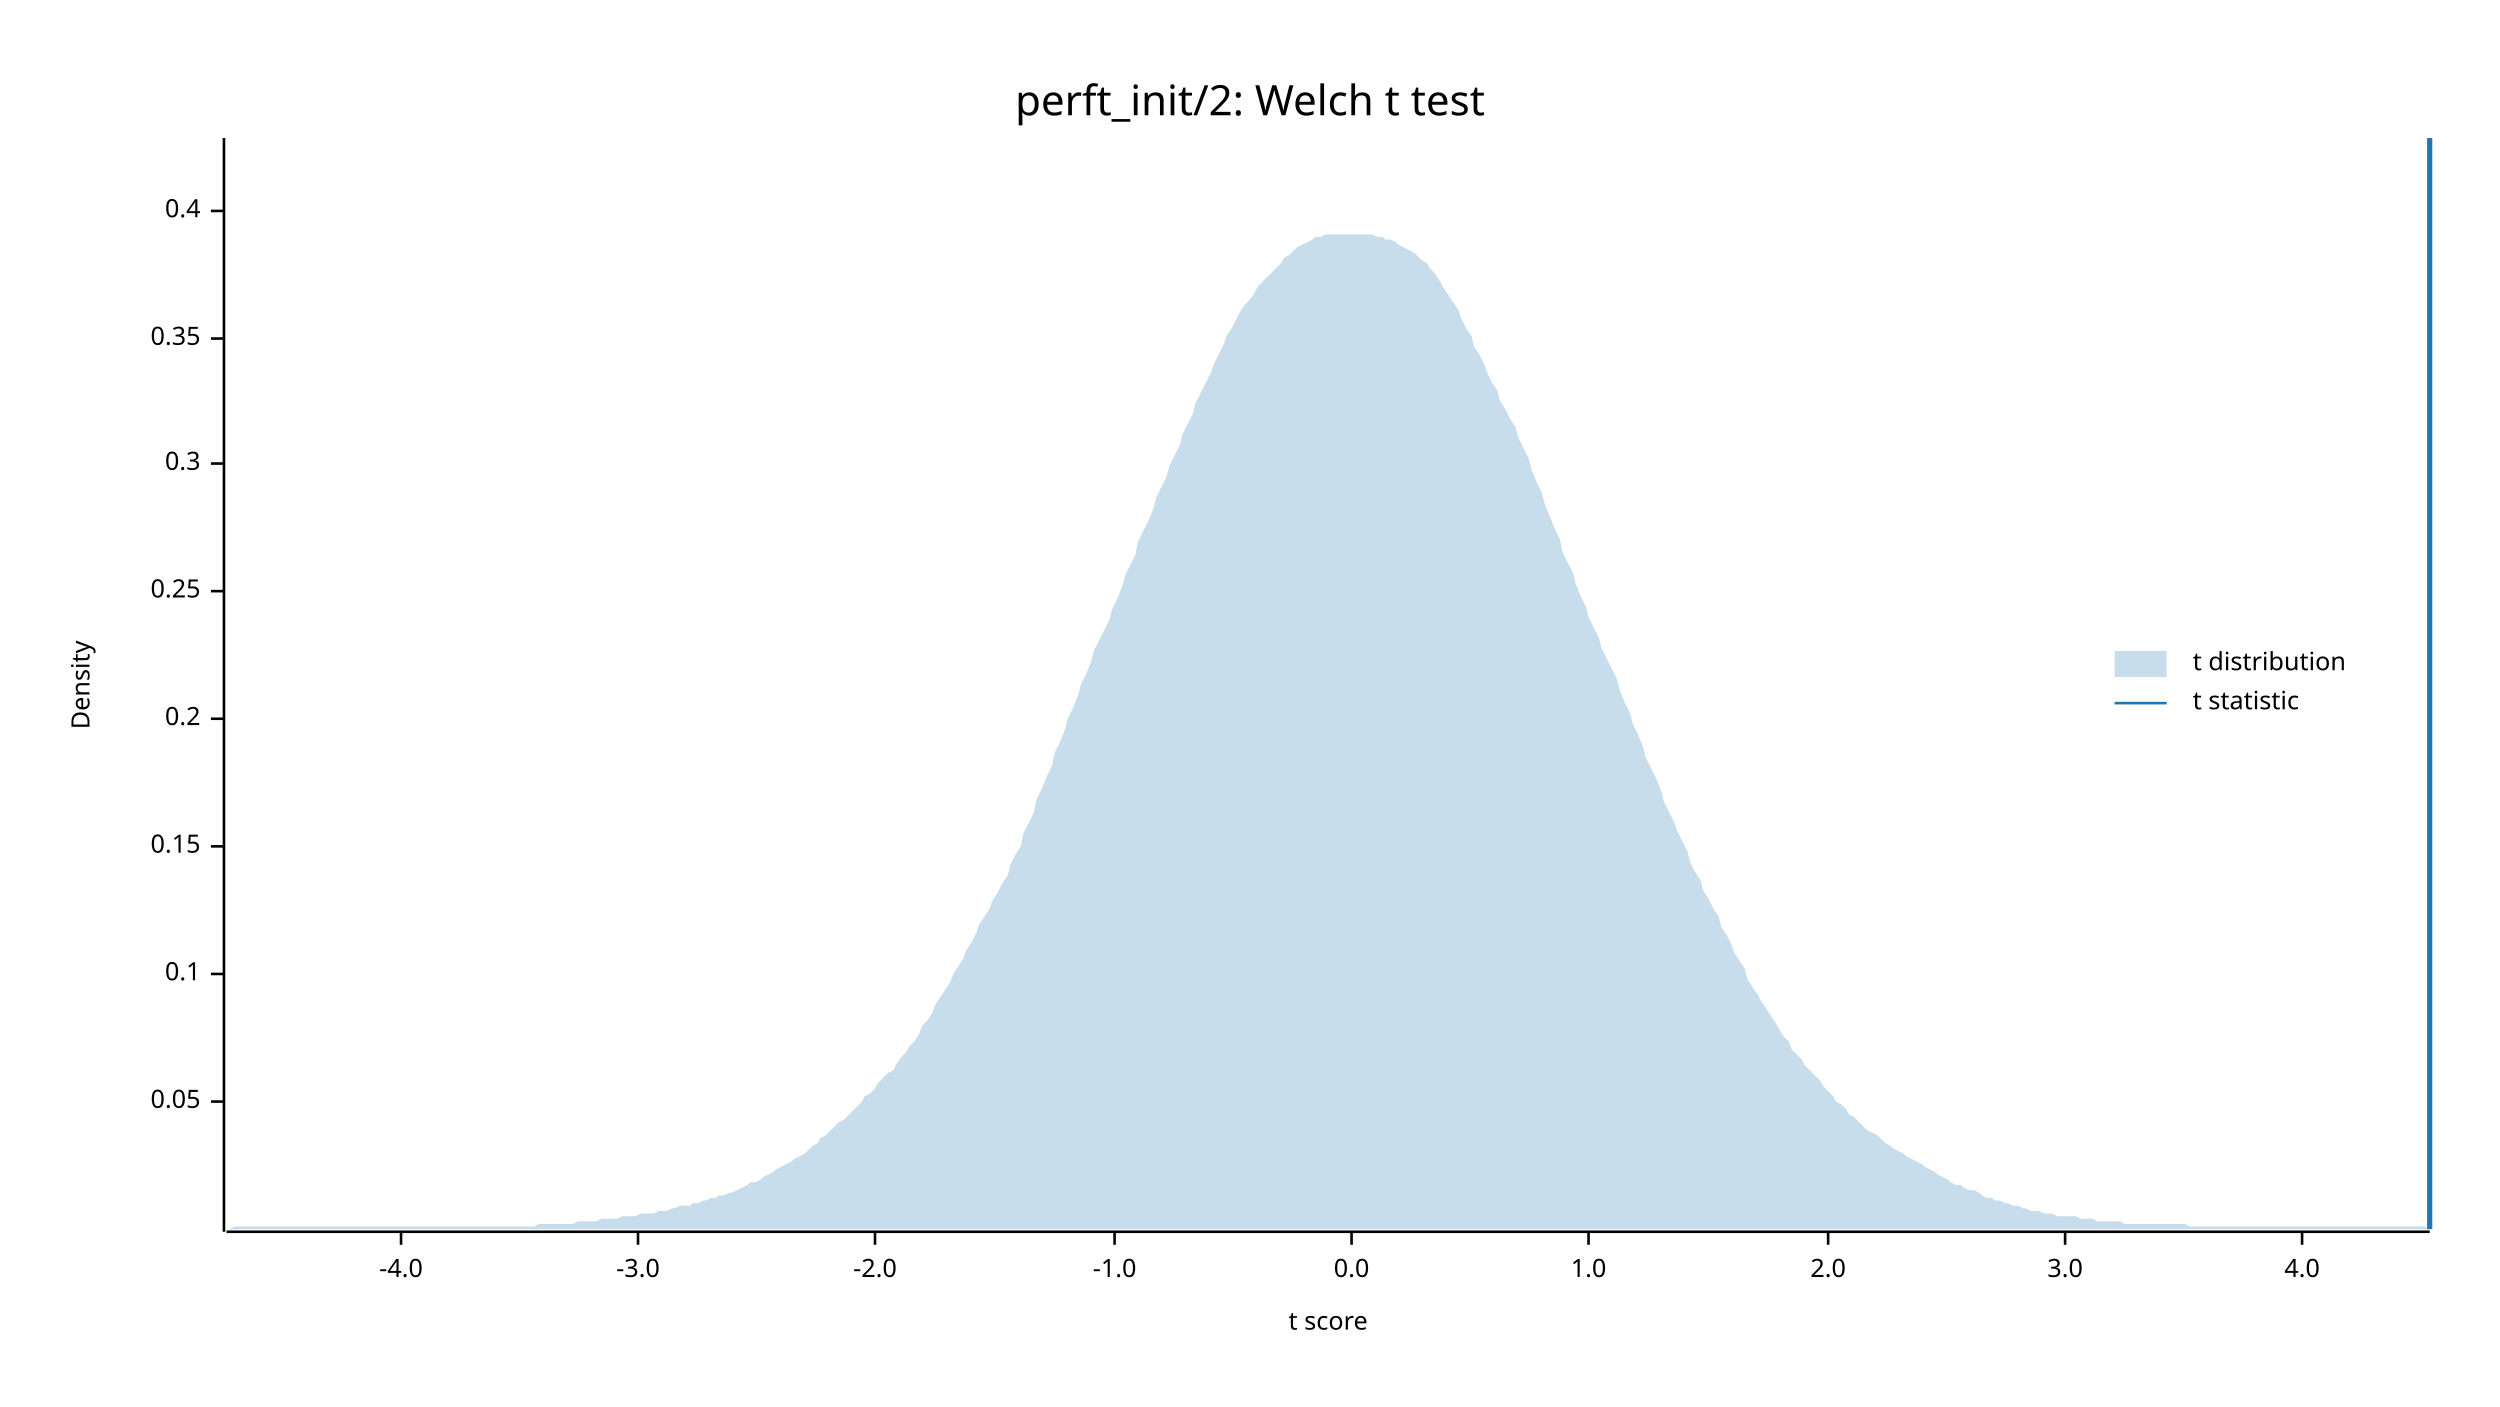
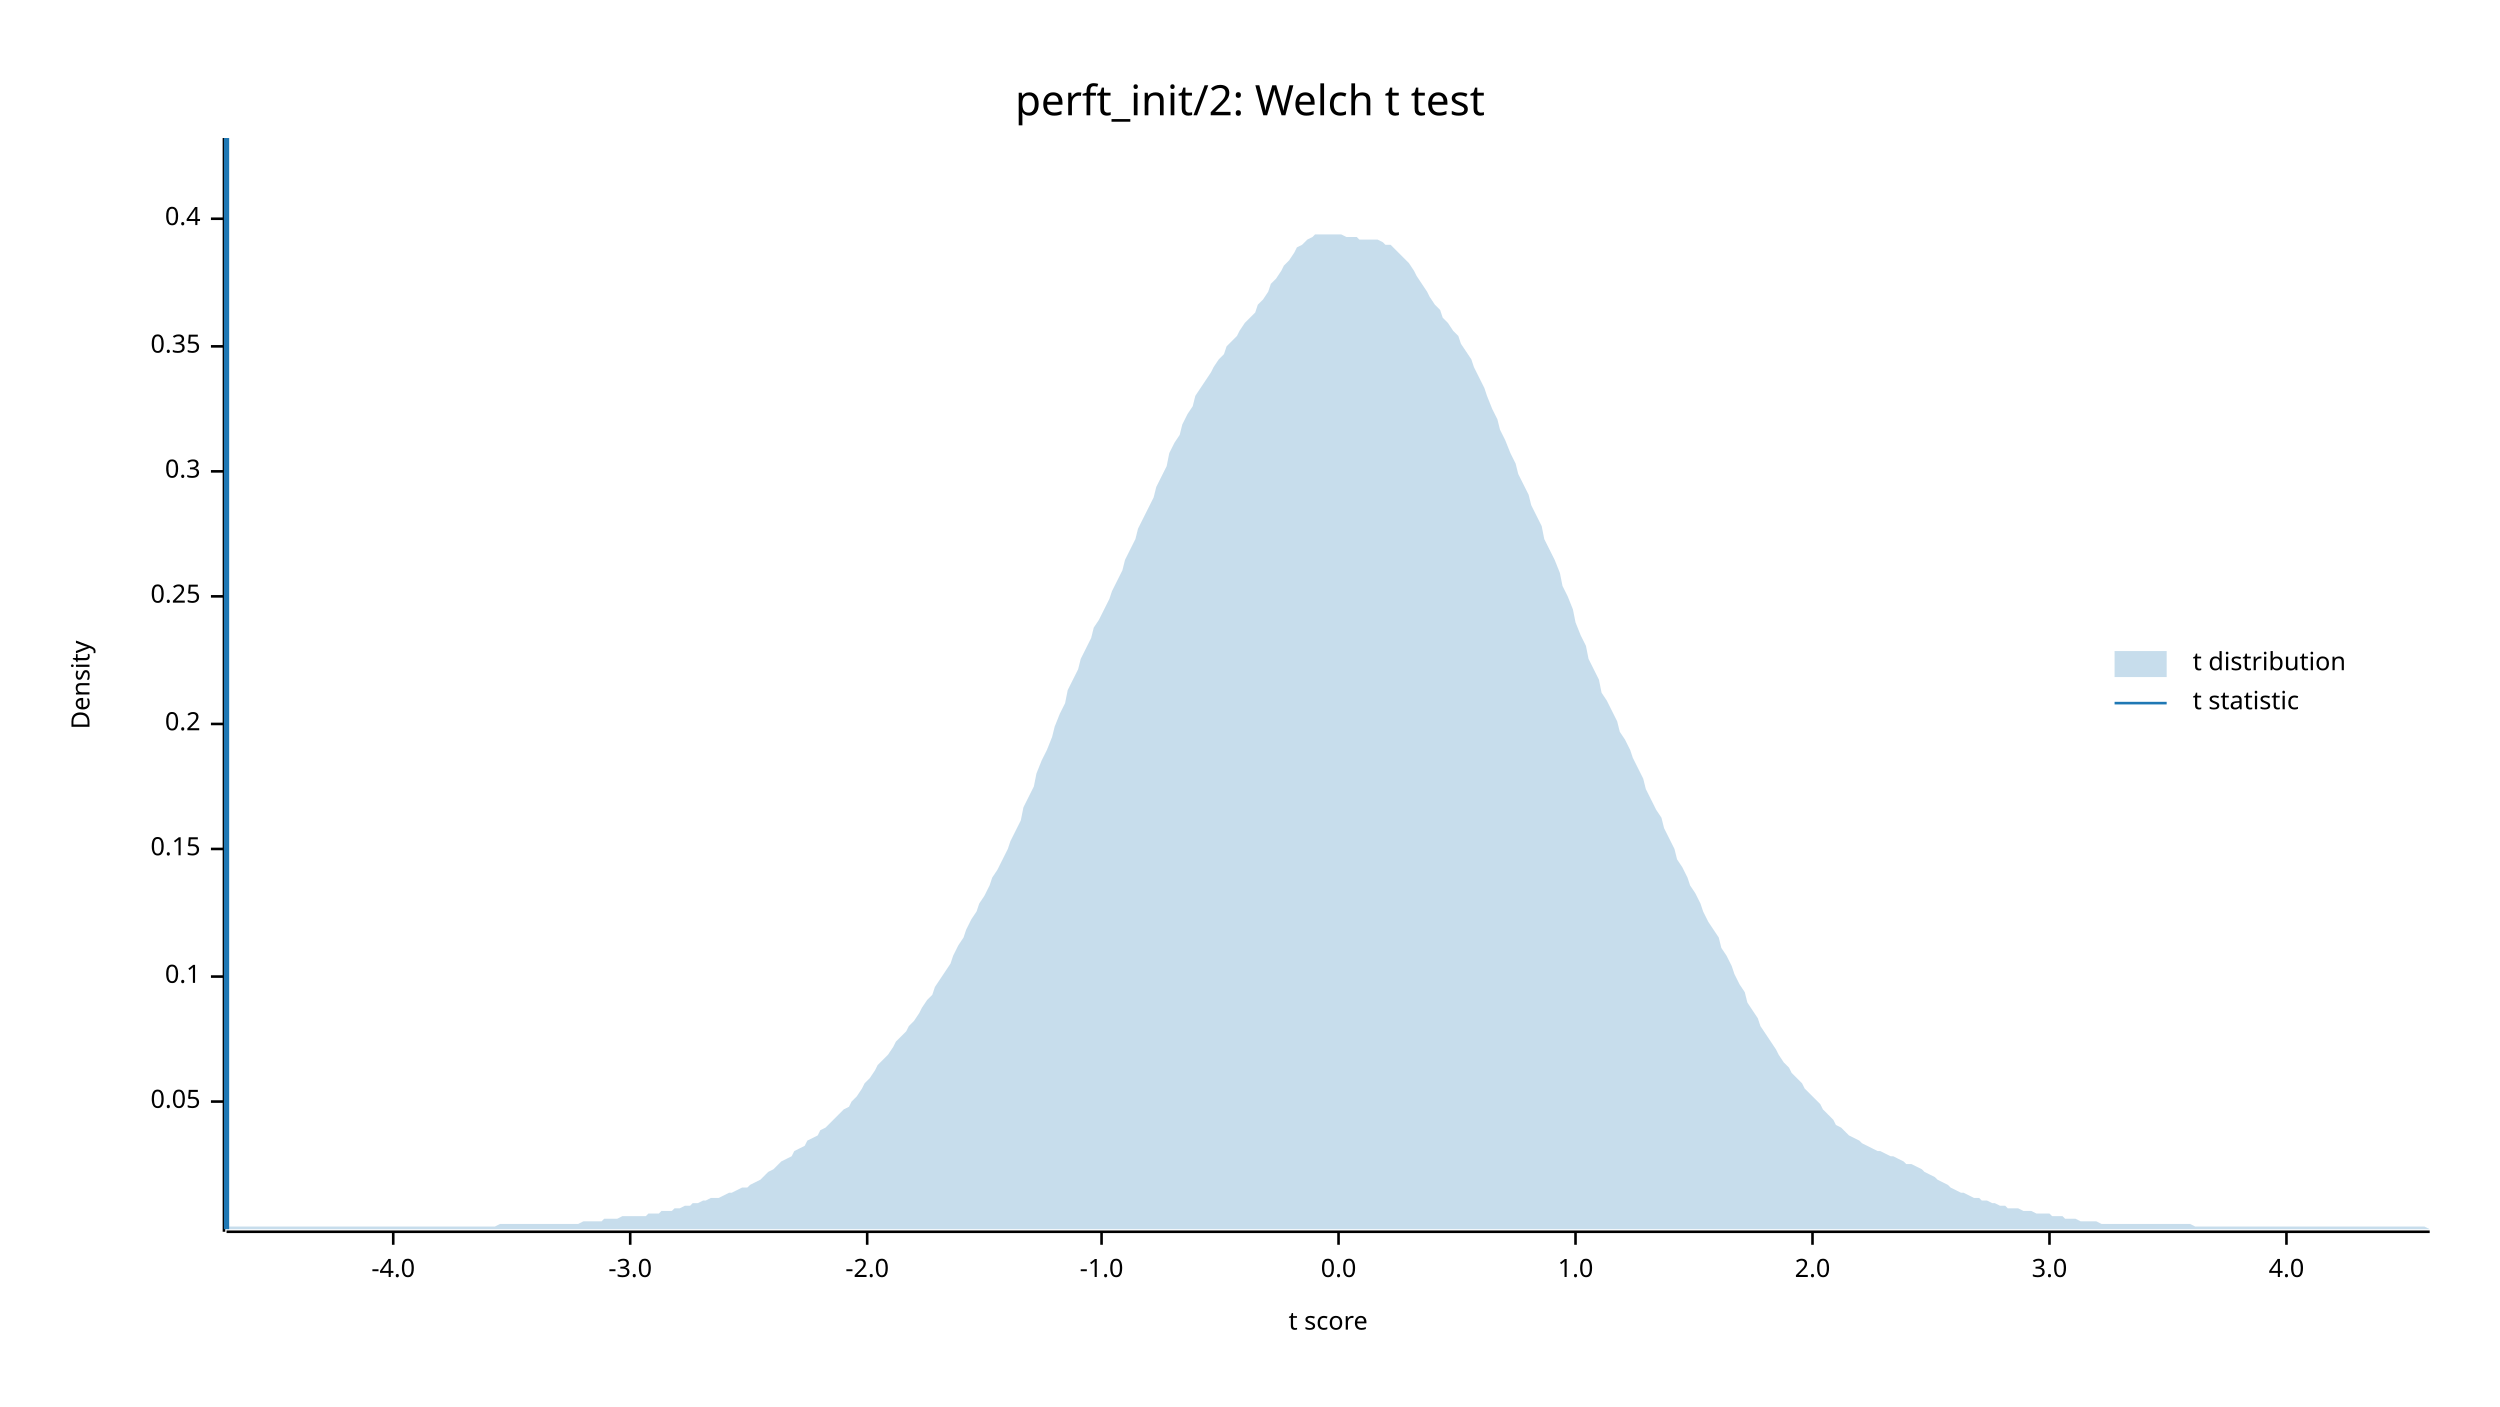
<svg xmlns="http://www.w3.org/2000/svg" width="960" height="540" viewBox="0 0 960 540">
  <text x="480" y="32" dy="0.76em" text-anchor="middle" font-family="sans-serif" font-size="16.129" opacity="1" fill="#000000">
perft_init/2: Welch t test
</text>
  <text x="27" y="263" dy="0.76em" text-anchor="middle" font-family="sans-serif" font-size="9.677" opacity="1" fill="#000000" transform="rotate(270, 27, 263)">
Density
</text>
  <text x="510" y="513" dy="-0.5ex" text-anchor="middle" font-family="sans-serif" font-size="9.677" opacity="1" fill="#000000">
t score
</text>
  <polyline fill="none" opacity="1" stroke="#000000" stroke-width="1" points="86,53 86,473 " />
  <text x="77" y="423" dy="0.5ex" text-anchor="end" font-family="sans-serif" font-size="9.677" opacity="1" fill="#000000">
0.05
</text>
  <polyline fill="none" opacity="1" stroke="#000000" stroke-width="1" points="81,423 86,423 " />
-   <text x="77" y="374" dy="0.5ex" text-anchor="end" font-family="sans-serif" font-size="9.677" opacity="1" fill="#000000">
+   <text x="77" y="375" dy="0.5ex" text-anchor="end" font-family="sans-serif" font-size="9.677" opacity="1" fill="#000000">
0.1
</text>
-   <polyline fill="none" opacity="1" stroke="#000000" stroke-width="1" points="81,374 86,374 " />
-   <text x="77" y="325" dy="0.5ex" text-anchor="end" font-family="sans-serif" font-size="9.677" opacity="1" fill="#000000">
+   <polyline fill="none" opacity="1" stroke="#000000" stroke-width="1" points="81,375 86,375 " />
+   <text x="77" y="326" dy="0.5ex" text-anchor="end" font-family="sans-serif" font-size="9.677" opacity="1" fill="#000000">
0.15
</text>
-   <polyline fill="none" opacity="1" stroke="#000000" stroke-width="1" points="81,325 86,325 " />
-   <text x="77" y="276" dy="0.5ex" text-anchor="end" font-family="sans-serif" font-size="9.677" opacity="1" fill="#000000">
+   <polyline fill="none" opacity="1" stroke="#000000" stroke-width="1" points="81,326 86,326 " />
+   <text x="77" y="278" dy="0.5ex" text-anchor="end" font-family="sans-serif" font-size="9.677" opacity="1" fill="#000000">
0.2
</text>
-   <polyline fill="none" opacity="1" stroke="#000000" stroke-width="1" points="81,276 86,276 " />
-   <text x="77" y="227" dy="0.5ex" text-anchor="end" font-family="sans-serif" font-size="9.677" opacity="1" fill="#000000">
+   <polyline fill="none" opacity="1" stroke="#000000" stroke-width="1" points="81,278 86,278 " />
+   <text x="77" y="229" dy="0.5ex" text-anchor="end" font-family="sans-serif" font-size="9.677" opacity="1" fill="#000000">
0.25
</text>
-   <polyline fill="none" opacity="1" stroke="#000000" stroke-width="1" points="81,227 86,227 " />
-   <text x="77" y="178" dy="0.5ex" text-anchor="end" font-family="sans-serif" font-size="9.677" opacity="1" fill="#000000">
+   <polyline fill="none" opacity="1" stroke="#000000" stroke-width="1" points="81,229 86,229 " />
+   <text x="77" y="181" dy="0.5ex" text-anchor="end" font-family="sans-serif" font-size="9.677" opacity="1" fill="#000000">
0.3
</text>
-   <polyline fill="none" opacity="1" stroke="#000000" stroke-width="1" points="81,178 86,178 " />
-   <text x="77" y="130" dy="0.5ex" text-anchor="end" font-family="sans-serif" font-size="9.677" opacity="1" fill="#000000">
+   <polyline fill="none" opacity="1" stroke="#000000" stroke-width="1" points="81,181 86,181 " />
+   <text x="77" y="133" dy="0.5ex" text-anchor="end" font-family="sans-serif" font-size="9.677" opacity="1" fill="#000000">
0.35
</text>
-   <polyline fill="none" opacity="1" stroke="#000000" stroke-width="1" points="81,130 86,130 " />
-   <text x="77" y="81" dy="0.5ex" text-anchor="end" font-family="sans-serif" font-size="9.677" opacity="1" fill="#000000">
+   <polyline fill="none" opacity="1" stroke="#000000" stroke-width="1" points="81,133 86,133 " />
+   <text x="77" y="84" dy="0.5ex" text-anchor="end" font-family="sans-serif" font-size="9.677" opacity="1" fill="#000000">
0.4
</text>
-   <polyline fill="none" opacity="1" stroke="#000000" stroke-width="1" points="81,81 86,81 " />
+   <polyline fill="none" opacity="1" stroke="#000000" stroke-width="1" points="81,84 86,84 " />
  <polyline fill="none" opacity="1" stroke="#000000" stroke-width="1" points="87,473 933,473 " />
-   <text x="154" y="483" dy="0.76em" text-anchor="middle" font-family="sans-serif" font-size="9.677" opacity="1" fill="#000000">
+   <text x="151" y="483" dy="0.76em" text-anchor="middle" font-family="sans-serif" font-size="9.677" opacity="1" fill="#000000">
-4.0
</text>
-   <polyline fill="none" opacity="1" stroke="#000000" stroke-width="1" points="154,473 154,478 " />
-   <text x="245" y="483" dy="0.76em" text-anchor="middle" font-family="sans-serif" font-size="9.677" opacity="1" fill="#000000">
+   <polyline fill="none" opacity="1" stroke="#000000" stroke-width="1" points="151,473 151,478 " />
+   <text x="242" y="483" dy="0.76em" text-anchor="middle" font-family="sans-serif" font-size="9.677" opacity="1" fill="#000000">
-3.0
</text>
-   <polyline fill="none" opacity="1" stroke="#000000" stroke-width="1" points="245,473 245,478 " />
-   <text x="336" y="483" dy="0.76em" text-anchor="middle" font-family="sans-serif" font-size="9.677" opacity="1" fill="#000000">
+   <polyline fill="none" opacity="1" stroke="#000000" stroke-width="1" points="242,473 242,478 " />
+   <text x="333" y="483" dy="0.76em" text-anchor="middle" font-family="sans-serif" font-size="9.677" opacity="1" fill="#000000">
-2.0
</text>
-   <polyline fill="none" opacity="1" stroke="#000000" stroke-width="1" points="336,473 336,478 " />
-   <text x="428" y="483" dy="0.76em" text-anchor="middle" font-family="sans-serif" font-size="9.677" opacity="1" fill="#000000">
+   <polyline fill="none" opacity="1" stroke="#000000" stroke-width="1" points="333,473 333,478 " />
+   <text x="423" y="483" dy="0.76em" text-anchor="middle" font-family="sans-serif" font-size="9.677" opacity="1" fill="#000000">
-1.0
</text>
-   <polyline fill="none" opacity="1" stroke="#000000" stroke-width="1" points="428,473 428,478 " />
-   <text x="519" y="483" dy="0.76em" text-anchor="middle" font-family="sans-serif" font-size="9.677" opacity="1" fill="#000000">
+   <polyline fill="none" opacity="1" stroke="#000000" stroke-width="1" points="423,473 423,478 " />
+   <text x="514" y="483" dy="0.76em" text-anchor="middle" font-family="sans-serif" font-size="9.677" opacity="1" fill="#000000">
0.0
</text>
-   <polyline fill="none" opacity="1" stroke="#000000" stroke-width="1" points="519,473 519,478 " />
-   <text x="610" y="483" dy="0.76em" text-anchor="middle" font-family="sans-serif" font-size="9.677" opacity="1" fill="#000000">
+   <polyline fill="none" opacity="1" stroke="#000000" stroke-width="1" points="514,473 514,478 " />
+   <text x="605" y="483" dy="0.76em" text-anchor="middle" font-family="sans-serif" font-size="9.677" opacity="1" fill="#000000">
1.0
</text>
-   <polyline fill="none" opacity="1" stroke="#000000" stroke-width="1" points="610,473 610,478 " />
-   <text x="702" y="483" dy="0.76em" text-anchor="middle" font-family="sans-serif" font-size="9.677" opacity="1" fill="#000000">
+   <polyline fill="none" opacity="1" stroke="#000000" stroke-width="1" points="605,473 605,478 " />
+   <text x="696" y="483" dy="0.76em" text-anchor="middle" font-family="sans-serif" font-size="9.677" opacity="1" fill="#000000">
2.0
</text>
-   <polyline fill="none" opacity="1" stroke="#000000" stroke-width="1" points="702,473 702,478 " />
-   <text x="793" y="483" dy="0.76em" text-anchor="middle" font-family="sans-serif" font-size="9.677" opacity="1" fill="#000000">
+   <polyline fill="none" opacity="1" stroke="#000000" stroke-width="1" points="696,473 696,478 " />
+   <text x="787" y="483" dy="0.76em" text-anchor="middle" font-family="sans-serif" font-size="9.677" opacity="1" fill="#000000">
3.0
</text>
-   <polyline fill="none" opacity="1" stroke="#000000" stroke-width="1" points="793,473 793,478 " />
-   <text x="884" y="483" dy="0.76em" text-anchor="middle" font-family="sans-serif" font-size="9.677" opacity="1" fill="#000000">
+   <polyline fill="none" opacity="1" stroke="#000000" stroke-width="1" points="787,473 787,478 " />
+   <text x="878" y="483" dy="0.76em" text-anchor="middle" font-family="sans-serif" font-size="9.677" opacity="1" fill="#000000">
4.0
</text>
-   <polyline fill="none" opacity="1" stroke="#000000" stroke-width="1" points="884,473 884,478 " />
-   <polygon opacity="0.25" fill="#1F78B4" points="87,472 88,472 90,471 92,471 93,471 95,471 97,471 98,471 100,471 102,471 103,471 105,471 107,471 109,471 110,471 112,471 114,471 115,471 117,471 119,471 120,471 122,471 124,471 125,471 127,471 129,471 131,471 132,471 134,471 136,471 137,471 139,471 141,471 142,471 144,471 146,471 148,471 149,471 151,471 153,471 154,471 156,471 158,471 159,471 161,471 163,471 164,471 166,471 168,471 170,471 171,471 173,471 175,471 176,471 178,471 180,471 181,471 183,471 185,471 187,471 188,471 190,471 192,471 193,471 195,471 197,471 198,471 200,471 202,471 203,471 205,471 207,470 209,470 210,470 212,470 214,470 215,470 217,470 219,470 220,470 222,469 224,469 226,469 227,469 229,469 231,468 232,468 234,468 236,468 237,468 239,467 241,467 242,467 244,467 246,466 248,466 249,466 251,466 253,465 254,465 256,465 258,464 259,464 261,463 263,463 265,463 266,462 268,462 270,461 271,461 273,460 275,460 276,459 278,459 280,458 281,458 283,457 285,456 287,455 288,454 290,454 292,453 293,452 295,451 297,450 298,449 300,448 302,447 304,446 305,445 307,444 309,443 310,442 312,440 314,439 315,437 317,436 319,434 320,433 322,431 324,430 326,428 327,427 329,425 331,423 332,421 334,420 336,418 337,416 339,414 341,412 343,411 344,409 346,406 348,404 349,402 351,400 353,397 354,394 356,392 358,389 359,386 361,383 363,380 365,377 366,374 368,371 370,368 371,365 373,362 375,358 376,355 378,352 380,349 381,346 383,343 385,339 387,336 388,332 390,328 392,325 393,320 395,316 397,312 398,307 400,303 402,298 404,294 405,289 407,285 409,280 410,276 412,272 414,267 415,263 417,259 419,254 420,250 422,246 424,242 426,238 427,234 429,230 431,225 432,221 434,217 436,213 437,208 439,204 441,200 443,195 444,191 446,187 448,183 449,179 451,175 453,171 454,167 456,163 458,159 459,155 461,151 463,147 465,143 466,140 468,136 470,132 471,129 473,126 475,122 476,120 478,117 480,115 482,112 483,110 485,108 487,106 488,105 490,103 492,101 493,99 495,98 497,96 498,95 500,94 502,93 504,92 505,91 507,91 509,90 510,90 512,90 514,90 515,90 517,90 519,90 521,90 522,90 524,90 526,90 527,90 529,91 531,91 532,92 534,92 536,93 537,94 539,95 541,96 543,97 544,98 546,100 548,101 549,103 551,105 553,108 554,110 556,113 558,116 560,119 561,122 563,126 565,129 566,133 568,136 570,140 571,143 573,147 575,150 576,154 578,157 580,161 582,164 583,168 585,172 587,176 588,180 590,185 592,189 593,193 595,198 597,203 599,207 600,212 602,216 604,220 605,224 607,229 609,233 610,237 612,241 614,245 615,249 617,253 619,257 621,261 622,265 624,270 626,274 627,278 629,282 631,287 632,291 634,295 636,299 638,304 639,308 641,312 643,316 644,319 646,323 648,327 649,331 651,335 653,338 654,342 656,345 658,349 660,352 661,356 663,359 665,363 666,366 668,369 670,372 671,376 673,379 675,382 676,384 678,387 680,390 682,393 683,395 685,398 687,400 688,403 690,405 692,407 693,409 695,411 697,413 699,415 700,417 702,419 704,421 705,423 707,424 709,426 710,428 712,429 714,431 715,432 717,434 719,435 721,436 722,437 724,439 726,440 727,441 729,442 731,443 732,444 734,445 736,446 738,447 739,448 741,449 743,450 744,451 746,452 748,453 749,454 751,455 753,455 754,456 756,457 758,457 760,458 761,459 763,460 765,460 766,461 768,461 770,462 771,462 773,463 775,463 777,464 778,464 780,465 782,465 783,465 785,466 787,466 788,466 790,467 792,467 793,467 795,467 797,467 799,468 800,468 802,468 804,468 805,469 807,469 809,469 810,469 812,469 814,469 816,470 817,470 819,470 821,470 822,470 824,470 826,470 827,470 829,470 831,470 832,470 834,470 836,470 838,470 839,470 841,471 843,471 844,471 846,471 848,471 849,471 851,471 853,471 855,471 856,471 858,471 860,471 861,471 863,471 865,471 866,471 868,471 870,471 871,471 873,471 875,471 877,471 878,471 880,471 882,471 883,471 885,471 887,471 888,471 890,471 892,471 894,471 895,471 897,471 899,471 900,471 902,471 904,471 905,471 907,471 909,471 910,471 912,471 914,471 916,471 917,471 919,471 921,471 922,471 924,471 926,471 927,471 929,471 931,471 933,472 933,472 87,472 " />
-   <polyline fill="none" opacity="1" stroke="#1F78B4" stroke-width="2" points="933,472 933,53 " />
+   <polyline fill="none" opacity="1" stroke="#000000" stroke-width="1" points="878,473 878,478 " />
+   <polygon opacity="0.25" fill="#1F78B4" points="87,471 88,471 90,471 92,471 93,471 95,471 97,471 98,471 100,471 102,471 103,471 105,471 107,471 109,471 110,471 112,471 114,471 115,471 117,471 119,471 120,471 122,471 124,471 125,471 127,471 129,471 131,471 132,471 134,471 136,471 137,471 139,471 141,471 142,471 144,471 146,471 148,471 149,471 151,471 153,471 154,471 156,471 158,471 159,471 161,471 163,471 164,471 166,471 168,471 170,471 171,471 173,471 175,471 176,471 178,471 180,471 181,471 183,471 185,471 187,471 188,471 190,471 192,470 193,470 195,470 197,470 198,470 200,470 202,470 203,470 205,470 207,470 209,470 210,470 212,470 214,470 215,470 217,470 219,470 220,470 222,470 224,469 226,469 227,469 229,469 231,469 232,468 234,468 236,468 237,468 239,467 241,467 242,467 244,467 246,467 248,467 249,466 251,466 253,466 254,465 256,465 258,465 259,464 261,464 263,463 265,463 266,462 268,462 270,461 271,461 273,460 275,460 276,460 278,459 280,458 281,458 283,457 285,456 287,456 288,455 290,454 292,453 293,452 295,450 297,449 298,448 300,446 302,445 304,444 305,442 307,441 309,440 310,438 312,437 314,436 315,434 317,433 319,431 320,430 322,428 324,426 326,425 327,423 329,421 331,418 332,416 334,414 336,411 337,409 339,407 341,405 343,402 344,400 346,398 348,396 349,394 351,392 353,389 354,387 356,384 358,382 359,379 361,376 363,373 365,370 366,367 368,363 370,360 371,357 373,353 375,350 376,347 378,344 380,340 381,337 383,334 385,330 387,326 388,323 390,319 392,315 393,310 395,306 397,302 398,297 400,292 402,288 404,283 405,279 407,274 409,270 410,265 412,261 414,257 415,253 417,249 419,245 420,241 422,238 424,234 426,230 427,227 429,223 431,219 432,215 434,211 436,207 437,203 439,199 441,195 443,191 444,187 446,183 448,179 449,174 451,170 453,167 454,163 456,159 458,156 459,152 461,149 463,146 465,143 466,141 468,138 470,136 471,133 473,131 475,129 476,127 478,124 480,122 482,120 483,117 485,115 487,112 488,109 490,107 492,104 493,102 495,100 497,97 498,95 500,94 502,92 504,91 505,90 507,90 509,90 510,90 512,90 514,90 515,90 517,91 519,91 521,91 522,92 524,92 526,92 527,92 529,92 531,93 532,94 534,94 536,96 537,97 539,99 541,101 543,104 544,106 546,109 548,112 549,114 551,117 553,119 554,122 556,124 558,127 560,129 561,132 563,135 565,138 566,141 568,145 570,149 571,152 573,157 575,161 576,165 578,169 580,174 582,178 583,182 585,186 587,190 588,194 590,198 592,202 593,207 595,211 597,215 599,220 600,225 602,229 604,234 605,239 607,244 609,248 610,253 612,257 614,261 615,266 617,269 619,273 621,277 622,281 624,284 626,288 627,291 629,295 631,299 632,303 634,307 636,311 638,314 639,318 641,322 643,326 644,330 646,333 648,337 649,340 651,343 653,347 654,350 656,354 658,357 660,360 661,364 663,367 665,371 666,374 668,378 670,381 671,385 673,388 675,391 676,394 678,397 680,400 682,403 683,405 685,408 687,410 688,412 690,414 692,416 693,418 695,420 697,422 699,424 700,426 702,428 704,430 705,432 707,433 709,435 710,436 712,437 714,438 715,439 717,440 719,441 721,442 722,442 724,443 726,444 727,444 729,445 731,446 732,447 734,447 736,448 738,449 739,450 741,451 743,452 744,453 746,454 748,455 749,456 751,457 753,458 754,458 756,459 758,460 760,460 761,461 763,461 765,462 766,462 768,463 770,463 771,464 773,464 775,464 777,465 778,465 780,465 782,466 783,466 785,466 787,466 788,467 790,467 792,467 793,468 795,468 797,468 799,469 800,469 802,469 804,469 805,469 807,470 809,470 810,470 812,470 814,470 816,470 817,470 819,470 821,470 822,470 824,470 826,470 827,470 829,470 831,470 832,470 834,470 836,470 838,470 839,470 841,470 843,471 844,471 846,471 848,471 849,471 851,471 853,471 855,471 856,471 858,471 860,471 861,471 863,471 865,471 866,471 868,471 870,471 871,471 873,471 875,471 877,471 878,471 880,471 882,471 883,471 885,471 887,471 888,471 890,471 892,471 894,471 895,471 897,471 899,471 900,471 902,471 904,471 905,471 907,471 909,471 910,471 912,471 914,471 916,471 917,471 919,471 921,471 922,471 924,471 926,471 927,471 929,471 931,471 933,472 933,472 87,472 " />
+   <polyline fill="none" opacity="1" stroke="#1F78B4" stroke-width="2" points="87,472 87,53 " />
  <text x="842" y="250" dy="0.76em" text-anchor="start" font-family="sans-serif" font-size="9.677" opacity="1" fill="#000000">
t distribution
</text>
  <text x="842" y="265" dy="0.76em" text-anchor="start" font-family="sans-serif" font-size="9.677" opacity="1" fill="#000000">
t statistic
</text>
  <rect x="812" y="250" width="20" height="10" opacity="0.25" fill="#1F78B4" stroke="none" />
  <polyline fill="none" opacity="1" stroke="#1F78B4" stroke-width="1" points="812,270 832,270 " />
</svg>
